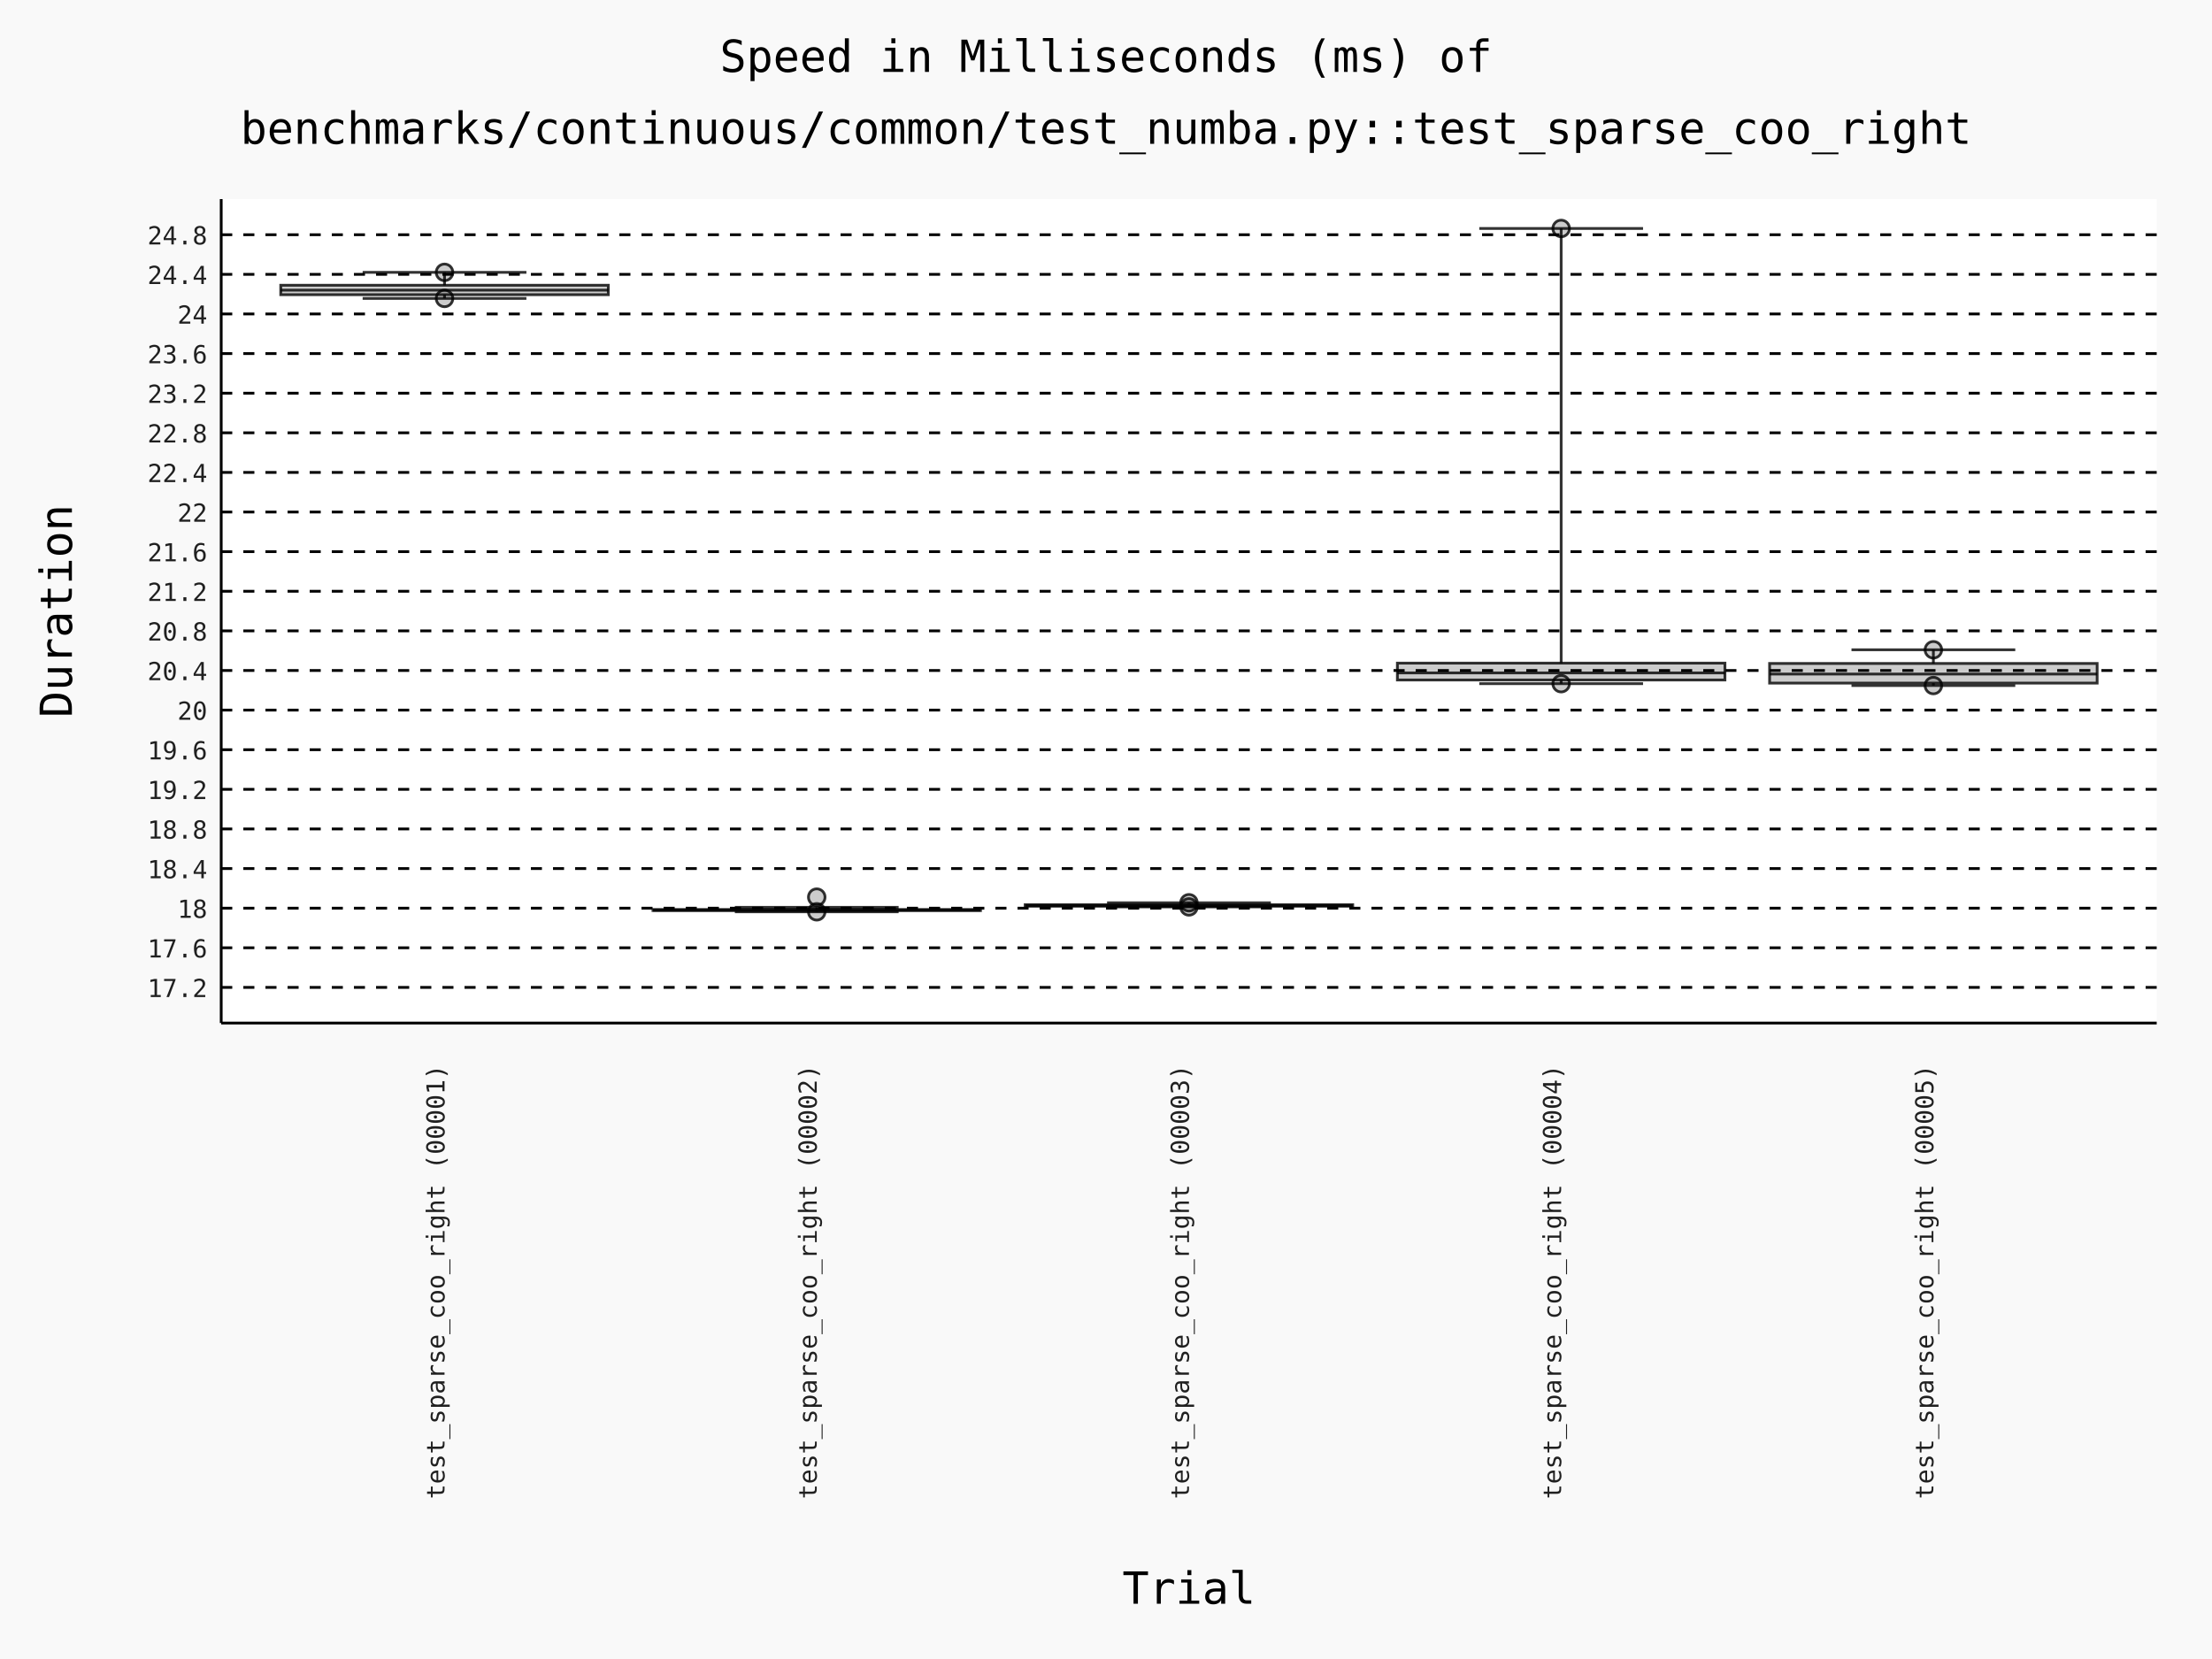
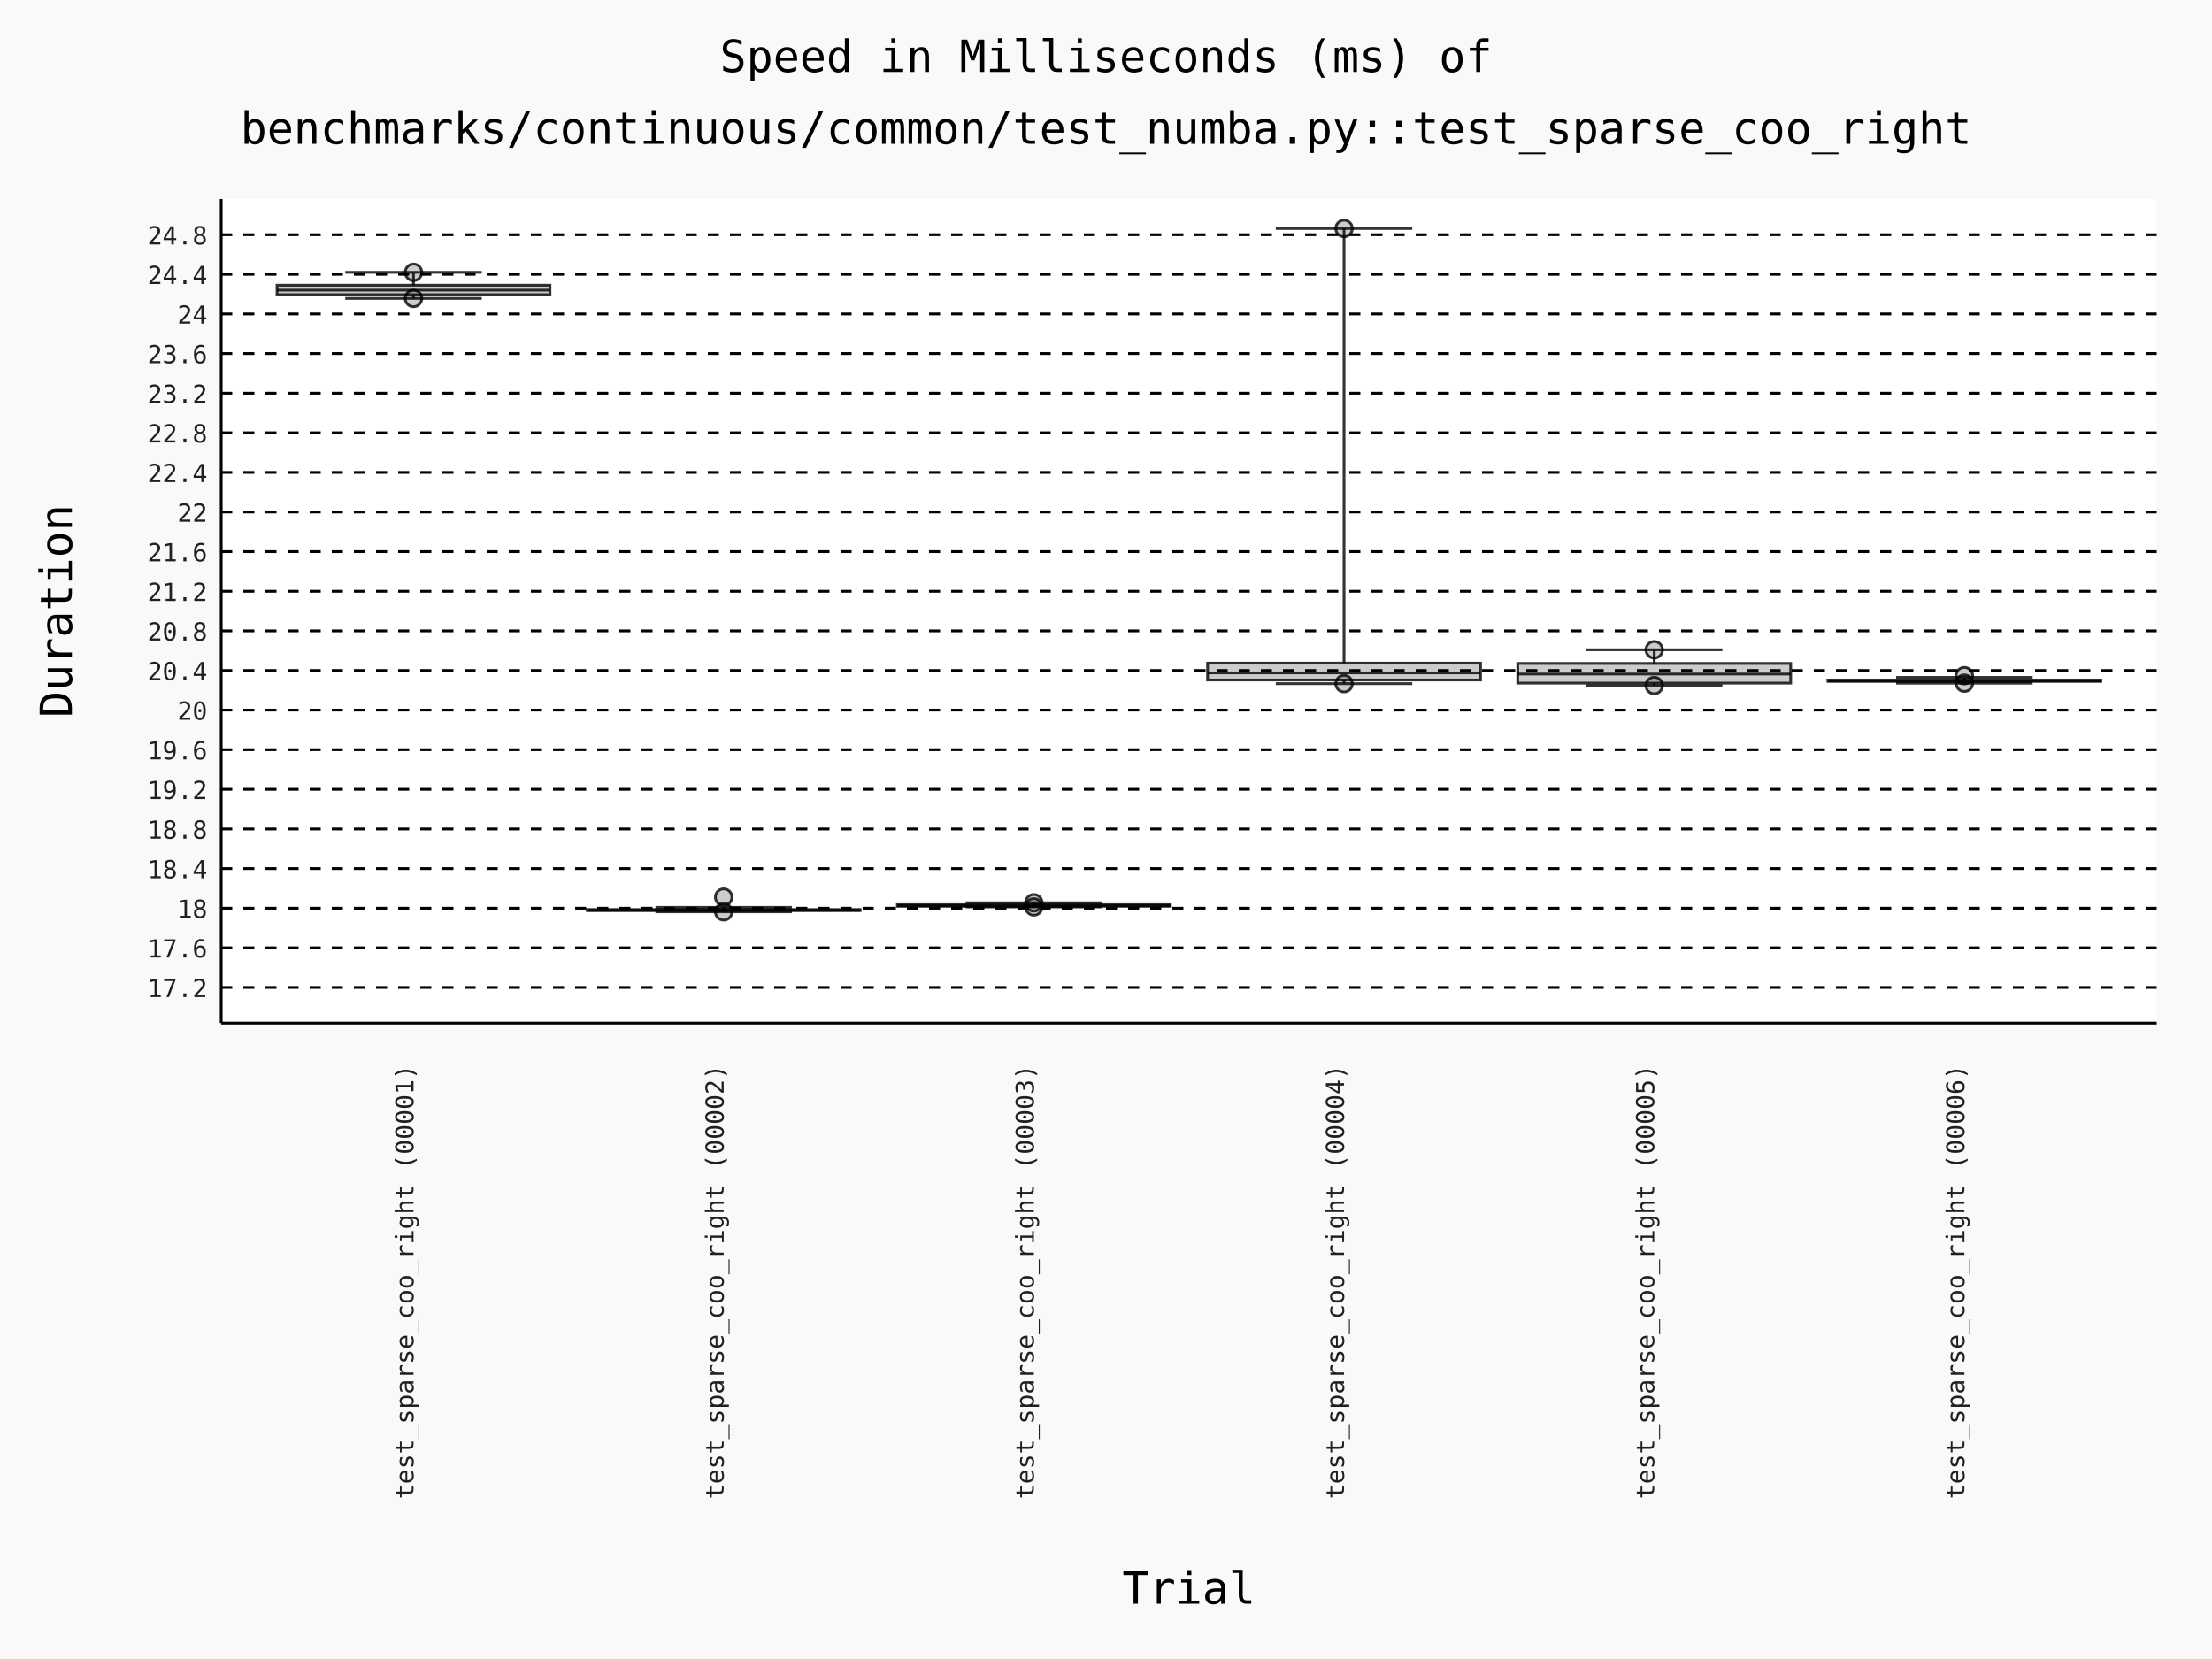
- <svg xmlns="http://www.w3.org/2000/svg" id="chart-15dcd96b-ef76-4adb-8d80-0b7c9a2d2141" class="pygal-chart" viewBox="0 0 800 600">
+ <svg xmlns="http://www.w3.org/2000/svg" id="chart-56cd457c-ac27-41ec-9e66-7ab139313614" class="pygal-chart" viewBox="0 0 800 600">
  <defs>
-     <style type="text/css">#chart-15dcd96b-ef76-4adb-8d80-0b7c9a2d2141{-webkit-user-select:none;-webkit-font-smoothing:antialiased;font-family:Consolas,"Deja Vu Sans Mono","Bitstream Vera Sans Mono","Courier New",monospace}#chart-15dcd96b-ef76-4adb-8d80-0b7c9a2d2141 .title{font-family:Consolas,"Deja Vu Sans Mono","Bitstream Vera Sans Mono","Courier New",monospace;font-size:16px}#chart-15dcd96b-ef76-4adb-8d80-0b7c9a2d2141 .legends .legend text{font-family:Consolas,"Deja Vu Sans Mono","Bitstream Vera Sans Mono","Courier New",monospace;font-size:14px}#chart-15dcd96b-ef76-4adb-8d80-0b7c9a2d2141 .axis text{font-family:Consolas,"Deja Vu Sans Mono","Bitstream Vera Sans Mono","Courier New",monospace;font-size:10px}#chart-15dcd96b-ef76-4adb-8d80-0b7c9a2d2141 .axis text.major{font-family:Consolas,"Deja Vu Sans Mono","Bitstream Vera Sans Mono","Courier New",monospace;font-size:10px}#chart-15dcd96b-ef76-4adb-8d80-0b7c9a2d2141 .text-overlay text.value{font-family:Consolas,"Deja Vu Sans Mono","Bitstream Vera Sans Mono","Courier New",monospace;font-size:16px}#chart-15dcd96b-ef76-4adb-8d80-0b7c9a2d2141 .text-overlay text.label{font-family:Consolas,"Deja Vu Sans Mono","Bitstream Vera Sans Mono","Courier New",monospace;font-size:10px}#chart-15dcd96b-ef76-4adb-8d80-0b7c9a2d2141 .tooltip{font-family:Consolas,"Deja Vu Sans Mono","Bitstream Vera Sans Mono","Courier New",monospace;font-size:14px}#chart-15dcd96b-ef76-4adb-8d80-0b7c9a2d2141 text.no_data{font-family:Consolas,"Deja Vu Sans Mono","Bitstream Vera Sans Mono","Courier New",monospace;font-size:64px}
- #chart-15dcd96b-ef76-4adb-8d80-0b7c9a2d2141{background-color:rgba(249,249,249,1)}#chart-15dcd96b-ef76-4adb-8d80-0b7c9a2d2141 path,#chart-15dcd96b-ef76-4adb-8d80-0b7c9a2d2141 line,#chart-15dcd96b-ef76-4adb-8d80-0b7c9a2d2141 rect,#chart-15dcd96b-ef76-4adb-8d80-0b7c9a2d2141 circle{-webkit-transition:150ms;-moz-transition:150ms;transition:150ms}#chart-15dcd96b-ef76-4adb-8d80-0b7c9a2d2141 .graph &gt; .background{fill:rgba(249,249,249,1)}#chart-15dcd96b-ef76-4adb-8d80-0b7c9a2d2141 .plot &gt; .background{fill:rgba(255,255,255,1)}#chart-15dcd96b-ef76-4adb-8d80-0b7c9a2d2141 .graph{fill:rgba(0,0,0,.87)}#chart-15dcd96b-ef76-4adb-8d80-0b7c9a2d2141 text.no_data{fill:rgba(0,0,0,1)}#chart-15dcd96b-ef76-4adb-8d80-0b7c9a2d2141 .title{fill:rgba(0,0,0,1)}#chart-15dcd96b-ef76-4adb-8d80-0b7c9a2d2141 .legends .legend text{fill:rgba(0,0,0,.87)}#chart-15dcd96b-ef76-4adb-8d80-0b7c9a2d2141 .legends .legend:hover text{fill:rgba(0,0,0,1)}#chart-15dcd96b-ef76-4adb-8d80-0b7c9a2d2141 .axis .line{stroke:rgba(0,0,0,1)}#chart-15dcd96b-ef76-4adb-8d80-0b7c9a2d2141 .axis .guide.line{stroke:rgba(0,0,0,.54)}#chart-15dcd96b-ef76-4adb-8d80-0b7c9a2d2141 .axis .major.line{stroke:rgba(0,0,0,.87)}#chart-15dcd96b-ef76-4adb-8d80-0b7c9a2d2141 .axis text.major{fill:rgba(0,0,0,1)}#chart-15dcd96b-ef76-4adb-8d80-0b7c9a2d2141 .axis.y .guides:hover .guide.line,#chart-15dcd96b-ef76-4adb-8d80-0b7c9a2d2141 .line-graph .axis.x .guides:hover .guide.line,#chart-15dcd96b-ef76-4adb-8d80-0b7c9a2d2141 .stackedline-graph .axis.x .guides:hover .guide.line,#chart-15dcd96b-ef76-4adb-8d80-0b7c9a2d2141 .xy-graph .axis.x .guides:hover .guide.line{stroke:rgba(0,0,0,1)}#chart-15dcd96b-ef76-4adb-8d80-0b7c9a2d2141 .axis .guides:hover text{fill:rgba(0,0,0,1)}#chart-15dcd96b-ef76-4adb-8d80-0b7c9a2d2141 .reactive{fill-opacity:.7;stroke-opacity:.8;stroke-width:1}#chart-15dcd96b-ef76-4adb-8d80-0b7c9a2d2141 .ci{stroke:rgba(0,0,0,.87)}#chart-15dcd96b-ef76-4adb-8d80-0b7c9a2d2141 .reactive.active,#chart-15dcd96b-ef76-4adb-8d80-0b7c9a2d2141 .active .reactive{fill-opacity:.8;stroke-opacity:.9;stroke-width:4}#chart-15dcd96b-ef76-4adb-8d80-0b7c9a2d2141 .ci .reactive.active{stroke-width:1.5}#chart-15dcd96b-ef76-4adb-8d80-0b7c9a2d2141 .series text{fill:rgba(0,0,0,1)}#chart-15dcd96b-ef76-4adb-8d80-0b7c9a2d2141 .tooltip rect{fill:rgba(255,255,255,1);stroke:rgba(0,0,0,1);-webkit-transition:opacity 150ms;-moz-transition:opacity 150ms;transition:opacity 150ms}#chart-15dcd96b-ef76-4adb-8d80-0b7c9a2d2141 .tooltip .label{fill:rgba(0,0,0,.87)}#chart-15dcd96b-ef76-4adb-8d80-0b7c9a2d2141 .tooltip .label{fill:rgba(0,0,0,.87)}#chart-15dcd96b-ef76-4adb-8d80-0b7c9a2d2141 .tooltip .legend{font-size:.8em;fill:rgba(0,0,0,.54)}#chart-15dcd96b-ef76-4adb-8d80-0b7c9a2d2141 .tooltip .x_label{font-size:.6em;fill:rgba(0,0,0,1)}#chart-15dcd96b-ef76-4adb-8d80-0b7c9a2d2141 .tooltip .xlink{font-size:.5em;text-decoration:underline}#chart-15dcd96b-ef76-4adb-8d80-0b7c9a2d2141 .tooltip .value{font-size:1.5em}#chart-15dcd96b-ef76-4adb-8d80-0b7c9a2d2141 .bound{font-size:.5em}#chart-15dcd96b-ef76-4adb-8d80-0b7c9a2d2141 .max-value{font-size:.75em;fill:rgba(0,0,0,.54)}#chart-15dcd96b-ef76-4adb-8d80-0b7c9a2d2141 .map-element{fill:rgba(255,255,255,1);stroke:rgba(0,0,0,.54) !important}#chart-15dcd96b-ef76-4adb-8d80-0b7c9a2d2141 .map-element .reactive{fill-opacity:inherit;stroke-opacity:inherit}#chart-15dcd96b-ef76-4adb-8d80-0b7c9a2d2141 .color-0,#chart-15dcd96b-ef76-4adb-8d80-0b7c9a2d2141 .color-0 a:visited{stroke:#000000;fill:#000000}#chart-15dcd96b-ef76-4adb-8d80-0b7c9a2d2141 .color-1,#chart-15dcd96b-ef76-4adb-8d80-0b7c9a2d2141 .color-1 a:visited{stroke:#000000;fill:#000000}#chart-15dcd96b-ef76-4adb-8d80-0b7c9a2d2141 .color-2,#chart-15dcd96b-ef76-4adb-8d80-0b7c9a2d2141 .color-2 a:visited{stroke:#000000;fill:#000000}#chart-15dcd96b-ef76-4adb-8d80-0b7c9a2d2141 .color-3,#chart-15dcd96b-ef76-4adb-8d80-0b7c9a2d2141 .color-3 a:visited{stroke:#000000;fill:#000000}#chart-15dcd96b-ef76-4adb-8d80-0b7c9a2d2141 .color-4,#chart-15dcd96b-ef76-4adb-8d80-0b7c9a2d2141 .color-4 a:visited{stroke:#000000;fill:#000000}#chart-15dcd96b-ef76-4adb-8d80-0b7c9a2d2141 .text-overlay .color-0 text{fill:white}#chart-15dcd96b-ef76-4adb-8d80-0b7c9a2d2141 .text-overlay .color-1 text{fill:white}#chart-15dcd96b-ef76-4adb-8d80-0b7c9a2d2141 .text-overlay .color-2 text{fill:white}#chart-15dcd96b-ef76-4adb-8d80-0b7c9a2d2141 .text-overlay .color-3 text{fill:white}#chart-15dcd96b-ef76-4adb-8d80-0b7c9a2d2141 .text-overlay .color-4 text{fill:white}
- #chart-15dcd96b-ef76-4adb-8d80-0b7c9a2d2141 text.no_data{text-anchor:middle}#chart-15dcd96b-ef76-4adb-8d80-0b7c9a2d2141 .guide.line{fill:none}#chart-15dcd96b-ef76-4adb-8d80-0b7c9a2d2141 .centered{text-anchor:middle}#chart-15dcd96b-ef76-4adb-8d80-0b7c9a2d2141 .title{text-anchor:middle}#chart-15dcd96b-ef76-4adb-8d80-0b7c9a2d2141 .legends .legend text{fill-opacity:1}#chart-15dcd96b-ef76-4adb-8d80-0b7c9a2d2141 .axis.x text{text-anchor:middle}#chart-15dcd96b-ef76-4adb-8d80-0b7c9a2d2141 .axis.x:not(.web) text[transform]{text-anchor:start}#chart-15dcd96b-ef76-4adb-8d80-0b7c9a2d2141 .axis.x:not(.web) text[transform].backwards{text-anchor:end}#chart-15dcd96b-ef76-4adb-8d80-0b7c9a2d2141 .axis.y text{text-anchor:end}#chart-15dcd96b-ef76-4adb-8d80-0b7c9a2d2141 .axis.y text[transform].backwards{text-anchor:start}#chart-15dcd96b-ef76-4adb-8d80-0b7c9a2d2141 .axis.y2 text{text-anchor:start}#chart-15dcd96b-ef76-4adb-8d80-0b7c9a2d2141 .axis.y2 text[transform].backwards{text-anchor:end}#chart-15dcd96b-ef76-4adb-8d80-0b7c9a2d2141 .axis .guide.line{stroke-dasharray:4,4;stroke:black}#chart-15dcd96b-ef76-4adb-8d80-0b7c9a2d2141 .axis .major.guide.line{stroke-dasharray:6,6;stroke:black}#chart-15dcd96b-ef76-4adb-8d80-0b7c9a2d2141 .horizontal .axis.y .guide.line,#chart-15dcd96b-ef76-4adb-8d80-0b7c9a2d2141 .horizontal .axis.y2 .guide.line,#chart-15dcd96b-ef76-4adb-8d80-0b7c9a2d2141 .vertical .axis.x .guide.line{opacity:0}#chart-15dcd96b-ef76-4adb-8d80-0b7c9a2d2141 .horizontal .axis.always_show .guide.line,#chart-15dcd96b-ef76-4adb-8d80-0b7c9a2d2141 .vertical .axis.always_show .guide.line{opacity:1 !important}#chart-15dcd96b-ef76-4adb-8d80-0b7c9a2d2141 .axis.y .guides:hover .guide.line,#chart-15dcd96b-ef76-4adb-8d80-0b7c9a2d2141 .axis.y2 .guides:hover .guide.line,#chart-15dcd96b-ef76-4adb-8d80-0b7c9a2d2141 .axis.x .guides:hover .guide.line{opacity:1}#chart-15dcd96b-ef76-4adb-8d80-0b7c9a2d2141 .axis .guides:hover text{opacity:1}#chart-15dcd96b-ef76-4adb-8d80-0b7c9a2d2141 .nofill{fill:none}#chart-15dcd96b-ef76-4adb-8d80-0b7c9a2d2141 .subtle-fill{fill-opacity:.2}#chart-15dcd96b-ef76-4adb-8d80-0b7c9a2d2141 .dot{stroke-width:1px;fill-opacity:1;stroke-opacity:1}#chart-15dcd96b-ef76-4adb-8d80-0b7c9a2d2141 .dot.active{stroke-width:5px}#chart-15dcd96b-ef76-4adb-8d80-0b7c9a2d2141 .dot.negative{fill:transparent}#chart-15dcd96b-ef76-4adb-8d80-0b7c9a2d2141 text,#chart-15dcd96b-ef76-4adb-8d80-0b7c9a2d2141 tspan{stroke:none !important}#chart-15dcd96b-ef76-4adb-8d80-0b7c9a2d2141 .series text.active{opacity:1}#chart-15dcd96b-ef76-4adb-8d80-0b7c9a2d2141 .tooltip rect{fill-opacity:.95;stroke-width:.5}#chart-15dcd96b-ef76-4adb-8d80-0b7c9a2d2141 .tooltip text{fill-opacity:1}#chart-15dcd96b-ef76-4adb-8d80-0b7c9a2d2141 .showable{visibility:hidden}#chart-15dcd96b-ef76-4adb-8d80-0b7c9a2d2141 .showable.shown{visibility:visible}#chart-15dcd96b-ef76-4adb-8d80-0b7c9a2d2141 .gauge-background{fill:rgba(229,229,229,1);stroke:none}#chart-15dcd96b-ef76-4adb-8d80-0b7c9a2d2141 .bg-lines{stroke:rgba(249,249,249,1);stroke-width:2px}
+     <style type="text/css">#chart-56cd457c-ac27-41ec-9e66-7ab139313614{-webkit-user-select:none;-webkit-font-smoothing:antialiased;font-family:Consolas,"Deja Vu Sans Mono","Bitstream Vera Sans Mono","Courier New",monospace}#chart-56cd457c-ac27-41ec-9e66-7ab139313614 .title{font-family:Consolas,"Deja Vu Sans Mono","Bitstream Vera Sans Mono","Courier New",monospace;font-size:16px}#chart-56cd457c-ac27-41ec-9e66-7ab139313614 .legends .legend text{font-family:Consolas,"Deja Vu Sans Mono","Bitstream Vera Sans Mono","Courier New",monospace;font-size:14px}#chart-56cd457c-ac27-41ec-9e66-7ab139313614 .axis text{font-family:Consolas,"Deja Vu Sans Mono","Bitstream Vera Sans Mono","Courier New",monospace;font-size:10px}#chart-56cd457c-ac27-41ec-9e66-7ab139313614 .axis text.major{font-family:Consolas,"Deja Vu Sans Mono","Bitstream Vera Sans Mono","Courier New",monospace;font-size:10px}#chart-56cd457c-ac27-41ec-9e66-7ab139313614 .text-overlay text.value{font-family:Consolas,"Deja Vu Sans Mono","Bitstream Vera Sans Mono","Courier New",monospace;font-size:16px}#chart-56cd457c-ac27-41ec-9e66-7ab139313614 .text-overlay text.label{font-family:Consolas,"Deja Vu Sans Mono","Bitstream Vera Sans Mono","Courier New",monospace;font-size:10px}#chart-56cd457c-ac27-41ec-9e66-7ab139313614 .tooltip{font-family:Consolas,"Deja Vu Sans Mono","Bitstream Vera Sans Mono","Courier New",monospace;font-size:14px}#chart-56cd457c-ac27-41ec-9e66-7ab139313614 text.no_data{font-family:Consolas,"Deja Vu Sans Mono","Bitstream Vera Sans Mono","Courier New",monospace;font-size:64px}
+ #chart-56cd457c-ac27-41ec-9e66-7ab139313614{background-color:rgba(249,249,249,1)}#chart-56cd457c-ac27-41ec-9e66-7ab139313614 path,#chart-56cd457c-ac27-41ec-9e66-7ab139313614 line,#chart-56cd457c-ac27-41ec-9e66-7ab139313614 rect,#chart-56cd457c-ac27-41ec-9e66-7ab139313614 circle{-webkit-transition:150ms;-moz-transition:150ms;transition:150ms}#chart-56cd457c-ac27-41ec-9e66-7ab139313614 .graph &gt; .background{fill:rgba(249,249,249,1)}#chart-56cd457c-ac27-41ec-9e66-7ab139313614 .plot &gt; .background{fill:rgba(255,255,255,1)}#chart-56cd457c-ac27-41ec-9e66-7ab139313614 .graph{fill:rgba(0,0,0,.87)}#chart-56cd457c-ac27-41ec-9e66-7ab139313614 text.no_data{fill:rgba(0,0,0,1)}#chart-56cd457c-ac27-41ec-9e66-7ab139313614 .title{fill:rgba(0,0,0,1)}#chart-56cd457c-ac27-41ec-9e66-7ab139313614 .legends .legend text{fill:rgba(0,0,0,.87)}#chart-56cd457c-ac27-41ec-9e66-7ab139313614 .legends .legend:hover text{fill:rgba(0,0,0,1)}#chart-56cd457c-ac27-41ec-9e66-7ab139313614 .axis .line{stroke:rgba(0,0,0,1)}#chart-56cd457c-ac27-41ec-9e66-7ab139313614 .axis .guide.line{stroke:rgba(0,0,0,.54)}#chart-56cd457c-ac27-41ec-9e66-7ab139313614 .axis .major.line{stroke:rgba(0,0,0,.87)}#chart-56cd457c-ac27-41ec-9e66-7ab139313614 .axis text.major{fill:rgba(0,0,0,1)}#chart-56cd457c-ac27-41ec-9e66-7ab139313614 .axis.y .guides:hover .guide.line,#chart-56cd457c-ac27-41ec-9e66-7ab139313614 .line-graph .axis.x .guides:hover .guide.line,#chart-56cd457c-ac27-41ec-9e66-7ab139313614 .stackedline-graph .axis.x .guides:hover .guide.line,#chart-56cd457c-ac27-41ec-9e66-7ab139313614 .xy-graph .axis.x .guides:hover .guide.line{stroke:rgba(0,0,0,1)}#chart-56cd457c-ac27-41ec-9e66-7ab139313614 .axis .guides:hover text{fill:rgba(0,0,0,1)}#chart-56cd457c-ac27-41ec-9e66-7ab139313614 .reactive{fill-opacity:.7;stroke-opacity:.8;stroke-width:1}#chart-56cd457c-ac27-41ec-9e66-7ab139313614 .ci{stroke:rgba(0,0,0,.87)}#chart-56cd457c-ac27-41ec-9e66-7ab139313614 .reactive.active,#chart-56cd457c-ac27-41ec-9e66-7ab139313614 .active .reactive{fill-opacity:.8;stroke-opacity:.9;stroke-width:4}#chart-56cd457c-ac27-41ec-9e66-7ab139313614 .ci .reactive.active{stroke-width:1.5}#chart-56cd457c-ac27-41ec-9e66-7ab139313614 .series text{fill:rgba(0,0,0,1)}#chart-56cd457c-ac27-41ec-9e66-7ab139313614 .tooltip rect{fill:rgba(255,255,255,1);stroke:rgba(0,0,0,1);-webkit-transition:opacity 150ms;-moz-transition:opacity 150ms;transition:opacity 150ms}#chart-56cd457c-ac27-41ec-9e66-7ab139313614 .tooltip .label{fill:rgba(0,0,0,.87)}#chart-56cd457c-ac27-41ec-9e66-7ab139313614 .tooltip .label{fill:rgba(0,0,0,.87)}#chart-56cd457c-ac27-41ec-9e66-7ab139313614 .tooltip .legend{font-size:.8em;fill:rgba(0,0,0,.54)}#chart-56cd457c-ac27-41ec-9e66-7ab139313614 .tooltip .x_label{font-size:.6em;fill:rgba(0,0,0,1)}#chart-56cd457c-ac27-41ec-9e66-7ab139313614 .tooltip .xlink{font-size:.5em;text-decoration:underline}#chart-56cd457c-ac27-41ec-9e66-7ab139313614 .tooltip .value{font-size:1.5em}#chart-56cd457c-ac27-41ec-9e66-7ab139313614 .bound{font-size:.5em}#chart-56cd457c-ac27-41ec-9e66-7ab139313614 .max-value{font-size:.75em;fill:rgba(0,0,0,.54)}#chart-56cd457c-ac27-41ec-9e66-7ab139313614 .map-element{fill:rgba(255,255,255,1);stroke:rgba(0,0,0,.54) !important}#chart-56cd457c-ac27-41ec-9e66-7ab139313614 .map-element .reactive{fill-opacity:inherit;stroke-opacity:inherit}#chart-56cd457c-ac27-41ec-9e66-7ab139313614 .color-0,#chart-56cd457c-ac27-41ec-9e66-7ab139313614 .color-0 a:visited{stroke:#000000;fill:#000000}#chart-56cd457c-ac27-41ec-9e66-7ab139313614 .color-1,#chart-56cd457c-ac27-41ec-9e66-7ab139313614 .color-1 a:visited{stroke:#000000;fill:#000000}#chart-56cd457c-ac27-41ec-9e66-7ab139313614 .color-2,#chart-56cd457c-ac27-41ec-9e66-7ab139313614 .color-2 a:visited{stroke:#000000;fill:#000000}#chart-56cd457c-ac27-41ec-9e66-7ab139313614 .color-3,#chart-56cd457c-ac27-41ec-9e66-7ab139313614 .color-3 a:visited{stroke:#000000;fill:#000000}#chart-56cd457c-ac27-41ec-9e66-7ab139313614 .color-4,#chart-56cd457c-ac27-41ec-9e66-7ab139313614 .color-4 a:visited{stroke:#000000;fill:#000000}#chart-56cd457c-ac27-41ec-9e66-7ab139313614 .color-5,#chart-56cd457c-ac27-41ec-9e66-7ab139313614 .color-5 a:visited{stroke:#000000;fill:#000000}#chart-56cd457c-ac27-41ec-9e66-7ab139313614 .text-overlay .color-0 text{fill:white}#chart-56cd457c-ac27-41ec-9e66-7ab139313614 .text-overlay .color-1 text{fill:white}#chart-56cd457c-ac27-41ec-9e66-7ab139313614 .text-overlay .color-2 text{fill:white}#chart-56cd457c-ac27-41ec-9e66-7ab139313614 .text-overlay .color-3 text{fill:white}#chart-56cd457c-ac27-41ec-9e66-7ab139313614 .text-overlay .color-4 text{fill:white}#chart-56cd457c-ac27-41ec-9e66-7ab139313614 .text-overlay .color-5 text{fill:white}
+ #chart-56cd457c-ac27-41ec-9e66-7ab139313614 text.no_data{text-anchor:middle}#chart-56cd457c-ac27-41ec-9e66-7ab139313614 .guide.line{fill:none}#chart-56cd457c-ac27-41ec-9e66-7ab139313614 .centered{text-anchor:middle}#chart-56cd457c-ac27-41ec-9e66-7ab139313614 .title{text-anchor:middle}#chart-56cd457c-ac27-41ec-9e66-7ab139313614 .legends .legend text{fill-opacity:1}#chart-56cd457c-ac27-41ec-9e66-7ab139313614 .axis.x text{text-anchor:middle}#chart-56cd457c-ac27-41ec-9e66-7ab139313614 .axis.x:not(.web) text[transform]{text-anchor:start}#chart-56cd457c-ac27-41ec-9e66-7ab139313614 .axis.x:not(.web) text[transform].backwards{text-anchor:end}#chart-56cd457c-ac27-41ec-9e66-7ab139313614 .axis.y text{text-anchor:end}#chart-56cd457c-ac27-41ec-9e66-7ab139313614 .axis.y text[transform].backwards{text-anchor:start}#chart-56cd457c-ac27-41ec-9e66-7ab139313614 .axis.y2 text{text-anchor:start}#chart-56cd457c-ac27-41ec-9e66-7ab139313614 .axis.y2 text[transform].backwards{text-anchor:end}#chart-56cd457c-ac27-41ec-9e66-7ab139313614 .axis .guide.line{stroke-dasharray:4,4;stroke:black}#chart-56cd457c-ac27-41ec-9e66-7ab139313614 .axis .major.guide.line{stroke-dasharray:6,6;stroke:black}#chart-56cd457c-ac27-41ec-9e66-7ab139313614 .horizontal .axis.y .guide.line,#chart-56cd457c-ac27-41ec-9e66-7ab139313614 .horizontal .axis.y2 .guide.line,#chart-56cd457c-ac27-41ec-9e66-7ab139313614 .vertical .axis.x .guide.line{opacity:0}#chart-56cd457c-ac27-41ec-9e66-7ab139313614 .horizontal .axis.always_show .guide.line,#chart-56cd457c-ac27-41ec-9e66-7ab139313614 .vertical .axis.always_show .guide.line{opacity:1 !important}#chart-56cd457c-ac27-41ec-9e66-7ab139313614 .axis.y .guides:hover .guide.line,#chart-56cd457c-ac27-41ec-9e66-7ab139313614 .axis.y2 .guides:hover .guide.line,#chart-56cd457c-ac27-41ec-9e66-7ab139313614 .axis.x .guides:hover .guide.line{opacity:1}#chart-56cd457c-ac27-41ec-9e66-7ab139313614 .axis .guides:hover text{opacity:1}#chart-56cd457c-ac27-41ec-9e66-7ab139313614 .nofill{fill:none}#chart-56cd457c-ac27-41ec-9e66-7ab139313614 .subtle-fill{fill-opacity:.2}#chart-56cd457c-ac27-41ec-9e66-7ab139313614 .dot{stroke-width:1px;fill-opacity:1;stroke-opacity:1}#chart-56cd457c-ac27-41ec-9e66-7ab139313614 .dot.active{stroke-width:5px}#chart-56cd457c-ac27-41ec-9e66-7ab139313614 .dot.negative{fill:transparent}#chart-56cd457c-ac27-41ec-9e66-7ab139313614 text,#chart-56cd457c-ac27-41ec-9e66-7ab139313614 tspan{stroke:none !important}#chart-56cd457c-ac27-41ec-9e66-7ab139313614 .series text.active{opacity:1}#chart-56cd457c-ac27-41ec-9e66-7ab139313614 .tooltip rect{fill-opacity:.95;stroke-width:.5}#chart-56cd457c-ac27-41ec-9e66-7ab139313614 .tooltip text{fill-opacity:1}#chart-56cd457c-ac27-41ec-9e66-7ab139313614 .showable{visibility:hidden}#chart-56cd457c-ac27-41ec-9e66-7ab139313614 .showable.shown{visibility:visible}#chart-56cd457c-ac27-41ec-9e66-7ab139313614 .gauge-background{fill:rgba(229,229,229,1);stroke:none}#chart-56cd457c-ac27-41ec-9e66-7ab139313614 .bg-lines{stroke:rgba(249,249,249,1);stroke-width:2px}
.tooltip .value{font-size:1em !important}.axis text{font-size:9px !important}</style>
  </defs>
  <g class="graph custombox-graph vertical">
    <rect x="0" y="0" width="800" height="600" class="background" />
    <g transform="translate(80, 72)" class="plot">
      <rect x="0" y="0" width="700.0" height="298.0" class="background" />
      <g class="axis y always_show">
        <path d="M0 298 h700" class="line" />
        <g class="guides">
          <path d="M0 285.106 h700" class="guide line" />
          <text x="-5" y="288.606" class="">17.2</text>
        </g>
        <g class="guides">
          <path d="M0 270.779 h700" class="guide line" />
          <text x="-5" y="274.279" class="">17.6</text>
        </g>
        <g class="guides">
          <path d="M0 256.452 h700" class="guide line" />
          <text x="-5" y="259.952" class="">18</text>
        </g>
        <g class="guides">
          <path d="M0 242.125 h700" class="guide line" />
          <text x="-5" y="245.625" class="">18.4</text>
        </g>
        <g class="guides">
          <path d="M0 227.798 h700" class="guide line" />
          <text x="-5" y="231.298" class="">18.8</text>
        </g>
        <g class="guides">
          <path d="M0 213.471 h700" class="guide line" />
          <text x="-5" y="216.971" class="">19.2</text>
        </g>
        <g class="guides">
          <path d="M0 199.144 h700" class="guide line" />
          <text x="-5" y="202.644" class="">19.6</text>
        </g>
        <g class="guides">
          <path d="M0 184.817 h700" class="guide line" />
          <text x="-5" y="188.317" class="">20</text>
        </g>
        <g class="guides">
          <path d="M0 170.49 h700" class="guide line" />
          <text x="-5" y="173.99" class="">20.4</text>
        </g>
        <g class="guides">
          <path d="M0 156.163 h700" class="guide line" />
          <text x="-5" y="159.663" class="">20.8</text>
        </g>
        <g class="guides">
          <path d="M0 141.837 h700" class="guide line" />
          <text x="-5" y="145.337" class="">21.2</text>
        </g>
        <g class="guides">
          <path d="M0 127.51 h700" class="guide line" />
          <text x="-5" y="131.01" class="">21.6</text>
        </g>
        <g class="guides">
          <path d="M0 113.183 h700" class="guide line" />
          <text x="-5" y="116.683" class="">22</text>
        </g>
        <g class="guides">
          <path d="M0 98.856 h700" class="guide line" />
          <text x="-5" y="102.356" class="">22.4</text>
        </g>
        <g class="guides">
          <path d="M0 84.529 h700" class="guide line" />
          <text x="-5" y="88.029" class="">22.8</text>
        </g>
        <g class="guides">
          <path d="M0 70.202 h700" class="guide line" />
          <text x="-5" y="73.702" class="">23.2</text>
        </g>
        <g class="guides">
          <path d="M0 55.875 h700" class="guide line" />
          <text x="-5" y="59.375" class="">23.6</text>
        </g>
        <g class="guides">
          <path d="M0 41.548 h700" class="guide line" />
          <text x="-5" y="45.048" class="">24</text>
        </g>
        <g class="guides">
          <path d="M0 27.221 h700" class="guide line" />
          <text x="-5" y="30.721" class="">24.4</text>
        </g>
        <g class="guides">
          <path d="M0 12.894 h700" class="guide line" />
          <text x="-5" y="16.394" class="">24.8</text>
        </g>
      </g>
      <g class="axis x">
        <path d="M0 0 v298" class="line" />
        <g class="guides">
-           <path d="M80.769 0 v298" class="guide line" />
-           <text x="80.769" y="313.0" class="backwards" transform="rotate(270 80.76923 313)">test_sparse_coo_right (00001)</text>
-         </g>
-         <g class="guides">
-           <path d="M215.385 0 v298" class="guide line" />
-           <text x="215.385" y="313.0" class="backwards" transform="rotate(270 215.3846 313)">test_sparse_coo_right (00002)</text>
-         </g>
-         <g class="guides">
-           <path d="M350 0 v298" class="guide line" />
-           <text x="350.0" y="313.0" class="backwards" transform="rotate(270 350 313)">test_sparse_coo_right (00003)</text>
-         </g>
-         <g class="guides">
-           <path d="M484.615 0 v298" class="guide line" />
-           <text x="484.615" y="313.0" class="backwards" transform="rotate(270 484.6154 313)">test_sparse_coo_right (00004)</text>
-         </g>
-         <g class="guides">
-           <path d="M619.231 0 v298" class="guide line" />
-           <text x="619.231" y="313.0" class="backwards" transform="rotate(270 619.2308 313)">test_sparse_coo_right (00005)</text>
+           <path d="M69.551 0 v298" class="guide line" />
+           <text x="69.551" y="313.0" class="backwards" transform="rotate(270 69.55128 313)">test_sparse_coo_right (00001)</text>
+         </g>
+         <g class="guides">
+           <path d="M181.731 0 v298" class="guide line" />
+           <text x="181.731" y="313.0" class="backwards" transform="rotate(270 181.7308 313)">test_sparse_coo_right (00002)</text>
+         </g>
+         <g class="guides">
+           <path d="M293.91 0 v298" class="guide line" />
+           <text x="293.91" y="313.0" class="backwards" transform="rotate(270 293.9103 313)">test_sparse_coo_right (00003)</text>
+         </g>
+         <g class="guides">
+           <path d="M406.09 0 v298" class="guide line" />
+           <text x="406.09" y="313.0" class="backwards" transform="rotate(270 406.0897 313)">test_sparse_coo_right (00004)</text>
+         </g>
+         <g class="guides">
+           <path d="M518.269 0 v298" class="guide line" />
+           <text x="518.269" y="313.0" class="backwards" transform="rotate(270 518.2692 313)">test_sparse_coo_right (00005)</text>
+         </g>
+         <g class="guides">
+           <path d="M630.449 0 v298" class="guide line" />
+           <text x="630.449" y="313.0" class="backwards" transform="rotate(270 630.4487 313)">test_sparse_coo_right (00006)</text>
        </g>
      </g>
      <g class="series serie-0 color-0">
        <g class="boxes">
          <g class="box">
-             <path stroke-width="3" d="M51.154 35.929 L110.385 35.929" class="reactive tooltip-trigger" />
-             <path stroke-width="3" d="M21.538 32.94 L140 32.94" class="reactive tooltip-trigger" />
-             <path stroke-width="3" d="M51.154 26.499 L110.385 26.499" class="reactive tooltip-trigger" />
-             <path stroke-width="2" d="M80.769 35.929 L80.769 34.58" class="reactive tooltip-trigger" />
-             <path stroke-width="2" d="M80.769 26.499 L80.769 31.159" class="reactive tooltip-trigger" />
-             <rect x="21.538" y="31.159" height="3.421" width="118.462" class="subtle-fill reactive tooltip-trigger" />
-             <circle cx="80.769" cy="35.929" r="3" class="subtle-fill reactive tooltip-trigger" />
-             <circle cx="80.769" cy="26.499" r="3" class="subtle-fill reactive tooltip-trigger" />
+             <path stroke-width="3" d="M44.872 35.929 L94.231 35.929" class="reactive tooltip-trigger" />
+             <path stroke-width="3" d="M20.192 32.94 L118.91 32.94" class="reactive tooltip-trigger" />
+             <path stroke-width="3" d="M44.872 26.499 L94.231 26.499" class="reactive tooltip-trigger" />
+             <path stroke-width="2" d="M69.551 35.929 L69.551 34.58" class="reactive tooltip-trigger" />
+             <path stroke-width="2" d="M69.551 26.499 L69.551 31.159" class="reactive tooltip-trigger" />
+             <rect x="20.192" y="31.159" height="3.421" width="98.718" class="subtle-fill reactive tooltip-trigger" />
+             <circle cx="69.551" cy="35.929" r="3" class="subtle-fill reactive tooltip-trigger" />
+             <circle cx="69.551" cy="26.499" r="3" class="subtle-fill reactive tooltip-trigger" />
          </g>
        </g>
      </g>
      <g class="series serie-1 color-1">
        <g class="boxes">
          <g class="box">
-             <path stroke-width="3" d="M185.769 257.767 L245 257.767" class="reactive tooltip-trigger" />
-             <path stroke-width="3" d="M156.154 257.182 L274.615 257.182" class="reactive tooltip-trigger" />
-             <path stroke-width="3" d="M185.769 256.15 L245 256.15" class="reactive tooltip-trigger" />
-             <path stroke-width="2" d="M215.385 257.767 L215.385 257.313" class="reactive tooltip-trigger" />
-             <path stroke-width="2" d="M215.385 256.15 L215.385 256.929" class="reactive tooltip-trigger" />
-             <rect x="156.154" y="256.929" height="0.383" width="118.462" class="subtle-fill reactive tooltip-trigger" />
-             <circle cx="215.385" cy="257.767" r="3" class="subtle-fill reactive tooltip-trigger" />
-             <circle cx="215.385" cy="252.462" r="3" class="subtle-fill reactive tooltip-trigger" />
+             <path stroke-width="3" d="M157.051 257.767 L206.41 257.767" class="reactive tooltip-trigger" />
+             <path stroke-width="3" d="M132.372 257.182 L231.09 257.182" class="reactive tooltip-trigger" />
+             <path stroke-width="3" d="M157.051 256.15 L206.41 256.15" class="reactive tooltip-trigger" />
+             <path stroke-width="2" d="M181.731 257.767 L181.731 257.313" class="reactive tooltip-trigger" />
+             <path stroke-width="2" d="M181.731 256.15 L181.731 256.929" class="reactive tooltip-trigger" />
+             <rect x="132.372" y="256.929" height="0.383" width="98.718" class="subtle-fill reactive tooltip-trigger" />
+             <circle cx="181.731" cy="257.767" r="3" class="subtle-fill reactive tooltip-trigger" />
+             <circle cx="181.731" cy="252.462" r="3" class="subtle-fill reactive tooltip-trigger" />
          </g>
        </g>
      </g>
      <g class="series serie-2 color-2">
        <g class="boxes">
          <g class="box">
-             <path stroke-width="3" d="M320.385 255.993 L379.615 255.993" class="reactive tooltip-trigger" />
-             <path stroke-width="3" d="M290.769 255.514 L409.231 255.514" class="reactive tooltip-trigger" />
-             <path stroke-width="3" d="M320.385 254.501 L379.615 254.501" class="reactive tooltip-trigger" />
-             <path stroke-width="2" d="M350 255.993 L350 255.75" class="reactive tooltip-trigger" />
-             <path stroke-width="2" d="M350 254.501 L350 255.186" class="reactive tooltip-trigger" />
-             <rect x="290.769" y="255.186" height="0.564" width="118.462" class="subtle-fill reactive tooltip-trigger" />
-             <circle cx="350.0" cy="255.993" r="3" class="subtle-fill reactive tooltip-trigger" />
-             <circle cx="350.0" cy="254.501" r="3" class="subtle-fill reactive tooltip-trigger" />
+             <path stroke-width="3" d="M269.231 255.993 L318.59 255.993" class="reactive tooltip-trigger" />
+             <path stroke-width="3" d="M244.551 255.514 L343.269 255.514" class="reactive tooltip-trigger" />
+             <path stroke-width="3" d="M269.231 254.501 L318.59 254.501" class="reactive tooltip-trigger" />
+             <path stroke-width="2" d="M293.91 255.993 L293.91 255.75" class="reactive tooltip-trigger" />
+             <path stroke-width="2" d="M293.91 254.501 L293.91 255.186" class="reactive tooltip-trigger" />
+             <rect x="244.551" y="255.186" height="0.564" width="98.718" class="subtle-fill reactive tooltip-trigger" />
+             <circle cx="293.91" cy="255.993" r="3" class="subtle-fill reactive tooltip-trigger" />
+             <circle cx="293.91" cy="254.501" r="3" class="subtle-fill reactive tooltip-trigger" />
          </g>
        </g>
      </g>
      <g class="series serie-3 color-3">
        <g class="boxes">
          <g class="box">
-             <path stroke-width="3" d="M455 175.255 L514.231 175.255" class="reactive tooltip-trigger" />
-             <path stroke-width="3" d="M425.385 171.365 L543.846 171.365" class="reactive tooltip-trigger" />
-             <path stroke-width="3" d="M455 10.626 L514.231 10.626" class="reactive tooltip-trigger" />
-             <path stroke-width="2" d="M484.615 175.255 L484.615 173.931" class="reactive tooltip-trigger" />
-             <path stroke-width="2" d="M484.615 10.626 L484.615 167.828" class="reactive tooltip-trigger" />
-             <rect x="425.385" y="167.828" height="6.102" width="118.462" class="subtle-fill reactive tooltip-trigger" />
-             <circle cx="484.615" cy="175.255" r="3" class="subtle-fill reactive tooltip-trigger" />
-             <circle cx="484.615" cy="10.626" r="3" class="subtle-fill reactive tooltip-trigger" />
+             <path stroke-width="3" d="M381.41 175.255 L430.769 175.255" class="reactive tooltip-trigger" />
+             <path stroke-width="3" d="M356.731 171.365 L455.449 171.365" class="reactive tooltip-trigger" />
+             <path stroke-width="3" d="M381.41 10.626 L430.769 10.626" class="reactive tooltip-trigger" />
+             <path stroke-width="2" d="M406.09 175.255 L406.09 173.931" class="reactive tooltip-trigger" />
+             <path stroke-width="2" d="M406.09 10.626 L406.09 167.828" class="reactive tooltip-trigger" />
+             <rect x="356.731" y="167.828" height="6.102" width="98.718" class="subtle-fill reactive tooltip-trigger" />
+             <circle cx="406.09" cy="175.255" r="3" class="subtle-fill reactive tooltip-trigger" />
+             <circle cx="406.09" cy="10.626" r="3" class="subtle-fill reactive tooltip-trigger" />
          </g>
        </g>
      </g>
      <g class="series serie-4 color-4">
        <g class="boxes">
          <g class="box">
-             <path stroke-width="3" d="M589.615 175.934 L648.846 175.934" class="reactive tooltip-trigger" />
-             <path stroke-width="3" d="M560 171.781 L678.462 171.781" class="reactive tooltip-trigger" />
-             <path stroke-width="3" d="M589.615 163.004 L648.846 163.004" class="reactive tooltip-trigger" />
-             <path stroke-width="2" d="M619.231 175.934 L619.231 175.059" class="reactive tooltip-trigger" />
-             <path stroke-width="2" d="M619.231 163.004 L619.231 167.947" class="reactive tooltip-trigger" />
-             <rect x="560.0" y="167.947" height="7.111" width="118.462" class="subtle-fill reactive tooltip-trigger" />
-             <circle cx="619.231" cy="175.934" r="3" class="subtle-fill reactive tooltip-trigger" />
-             <circle cx="619.231" cy="163.004" r="3" class="subtle-fill reactive tooltip-trigger" />
+             <path stroke-width="3" d="M493.59 175.934 L542.949 175.934" class="reactive tooltip-trigger" />
+             <path stroke-width="3" d="M468.91 171.781 L567.628 171.781" class="reactive tooltip-trigger" />
+             <path stroke-width="3" d="M493.59 163.004 L542.949 163.004" class="reactive tooltip-trigger" />
+             <path stroke-width="2" d="M518.269 175.934 L518.269 175.059" class="reactive tooltip-trigger" />
+             <path stroke-width="2" d="M518.269 163.004 L518.269 167.947" class="reactive tooltip-trigger" />
+             <rect x="468.91" y="167.947" height="7.111" width="98.718" class="subtle-fill reactive tooltip-trigger" />
+             <circle cx="518.269" cy="175.934" r="3" class="subtle-fill reactive tooltip-trigger" />
+             <circle cx="518.269" cy="163.004" r="3" class="subtle-fill reactive tooltip-trigger" />
+           </g>
+         </g>
+       </g>
+       <g class="series serie-5 color-5">
+         <g class="boxes">
+           <g class="box">
+             <path stroke-width="3" d="M605.769 175.083 L655.128 175.083" class="reactive tooltip-trigger" />
+             <path stroke-width="3" d="M581.09 174.294 L679.808 174.294" class="reactive tooltip-trigger" />
+             <path stroke-width="3" d="M605.769 172.993 L655.128 172.993" class="reactive tooltip-trigger" />
+             <path stroke-width="2" d="M630.449 175.083 L630.449 174.409" class="reactive tooltip-trigger" />
+             <path stroke-width="2" d="M630.449 172.993 L630.449 173.932" class="reactive tooltip-trigger" />
+             <rect x="581.09" y="173.932" height="0.477" width="98.718" class="subtle-fill reactive tooltip-trigger" />
+             <circle cx="630.449" cy="175.083" r="3" class="subtle-fill reactive tooltip-trigger" />
+             <circle cx="630.449" cy="172.377" r="3" class="subtle-fill reactive tooltip-trigger" />
          </g>
        </g>
      </g>
    </g>
    <g class="titles">
      <text x="400.0" y="26" class="title plot_title">Speed in Milliseconds (ms) of</text>
      <text x="400.0" y="52" class="title plot_title">benchmarks/continuous/common/test_numba.py::test_sparse_coo_right</text>
      <text x="430.0" y="580.0" class="title">Trial</text>
      <text x="0" y="247.0" class="title" transform="rotate(-90 0 221)">Duration</text>
    </g>
    <g transform="translate(80, 72)" class="plot overlay">
      <g class="series serie-0 color-0" />
      <g class="series serie-1 color-1" />
      <g class="series serie-2 color-2" />
      <g class="series serie-3 color-3" />
      <g class="series serie-4 color-4" />
+       <g class="series serie-5 color-5" />
    </g>
    <g transform="translate(80, 72)" class="plot text-overlay">
      <g class="series serie-0 color-0" />
      <g class="series serie-1 color-1" />
      <g class="series serie-2 color-2" />
      <g class="series serie-3 color-3" />
      <g class="series serie-4 color-4" />
+       <g class="series serie-5 color-5" />
    </g>
    <g transform="translate(80, 72)" class="plot tooltip-overlay">
      <g transform="translate(0 0)" style="opacity: 0" class="tooltip">
        <rect rx="0" ry="0" width="0" height="0" class="tooltip-box" />
        <g class="text" />
      </g>
    </g>
  </g>
</svg>
